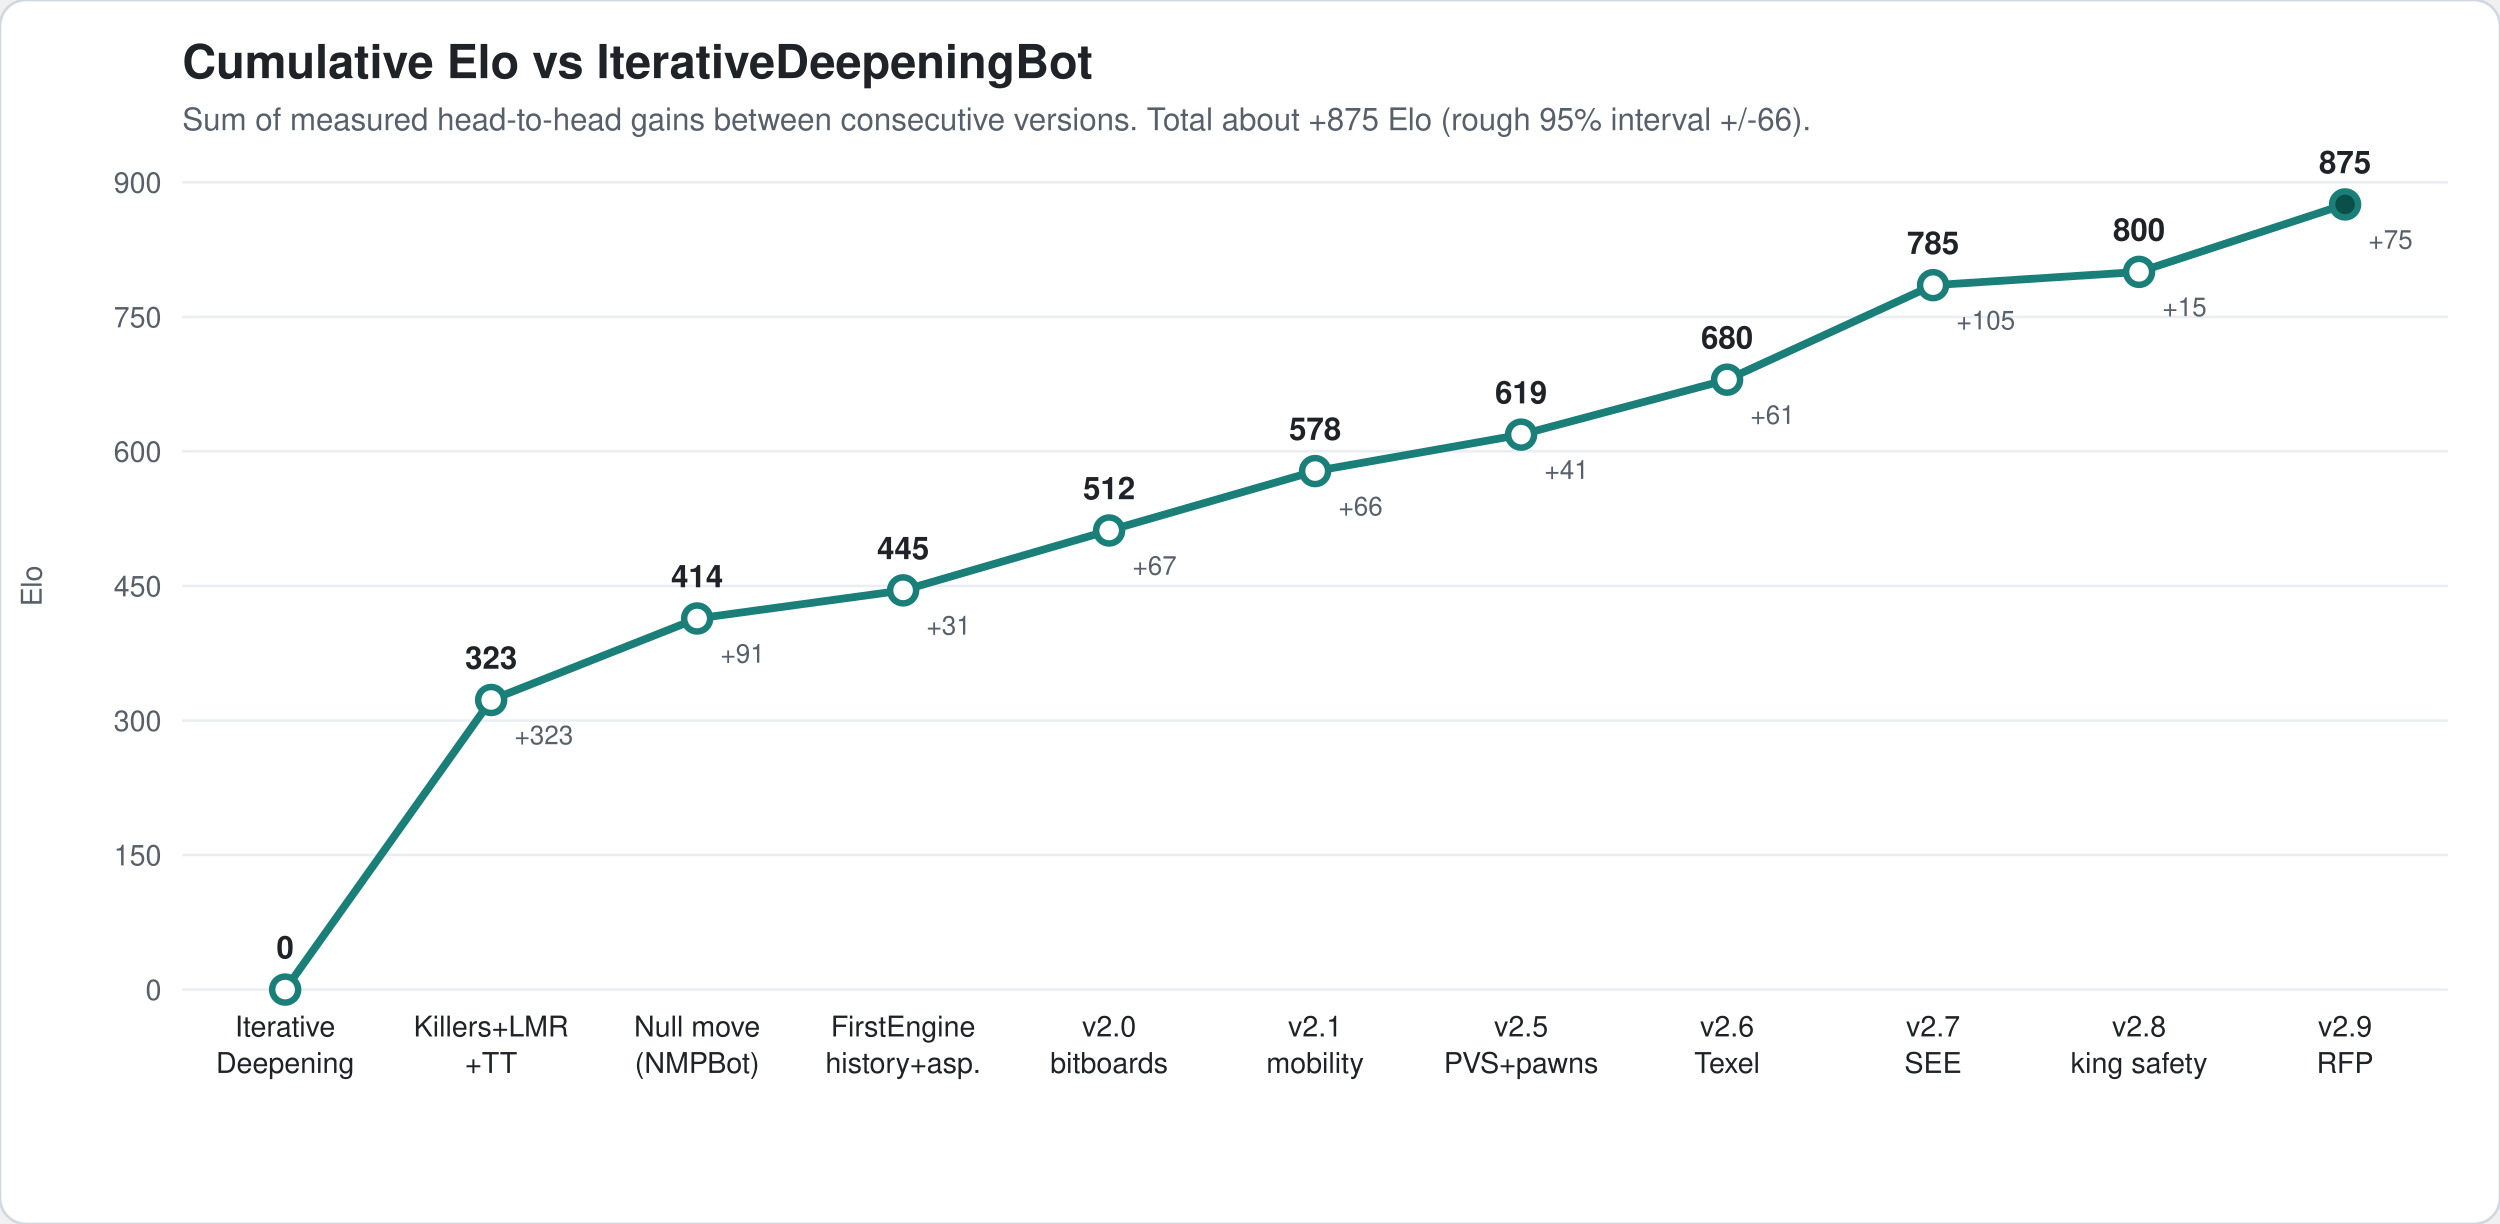
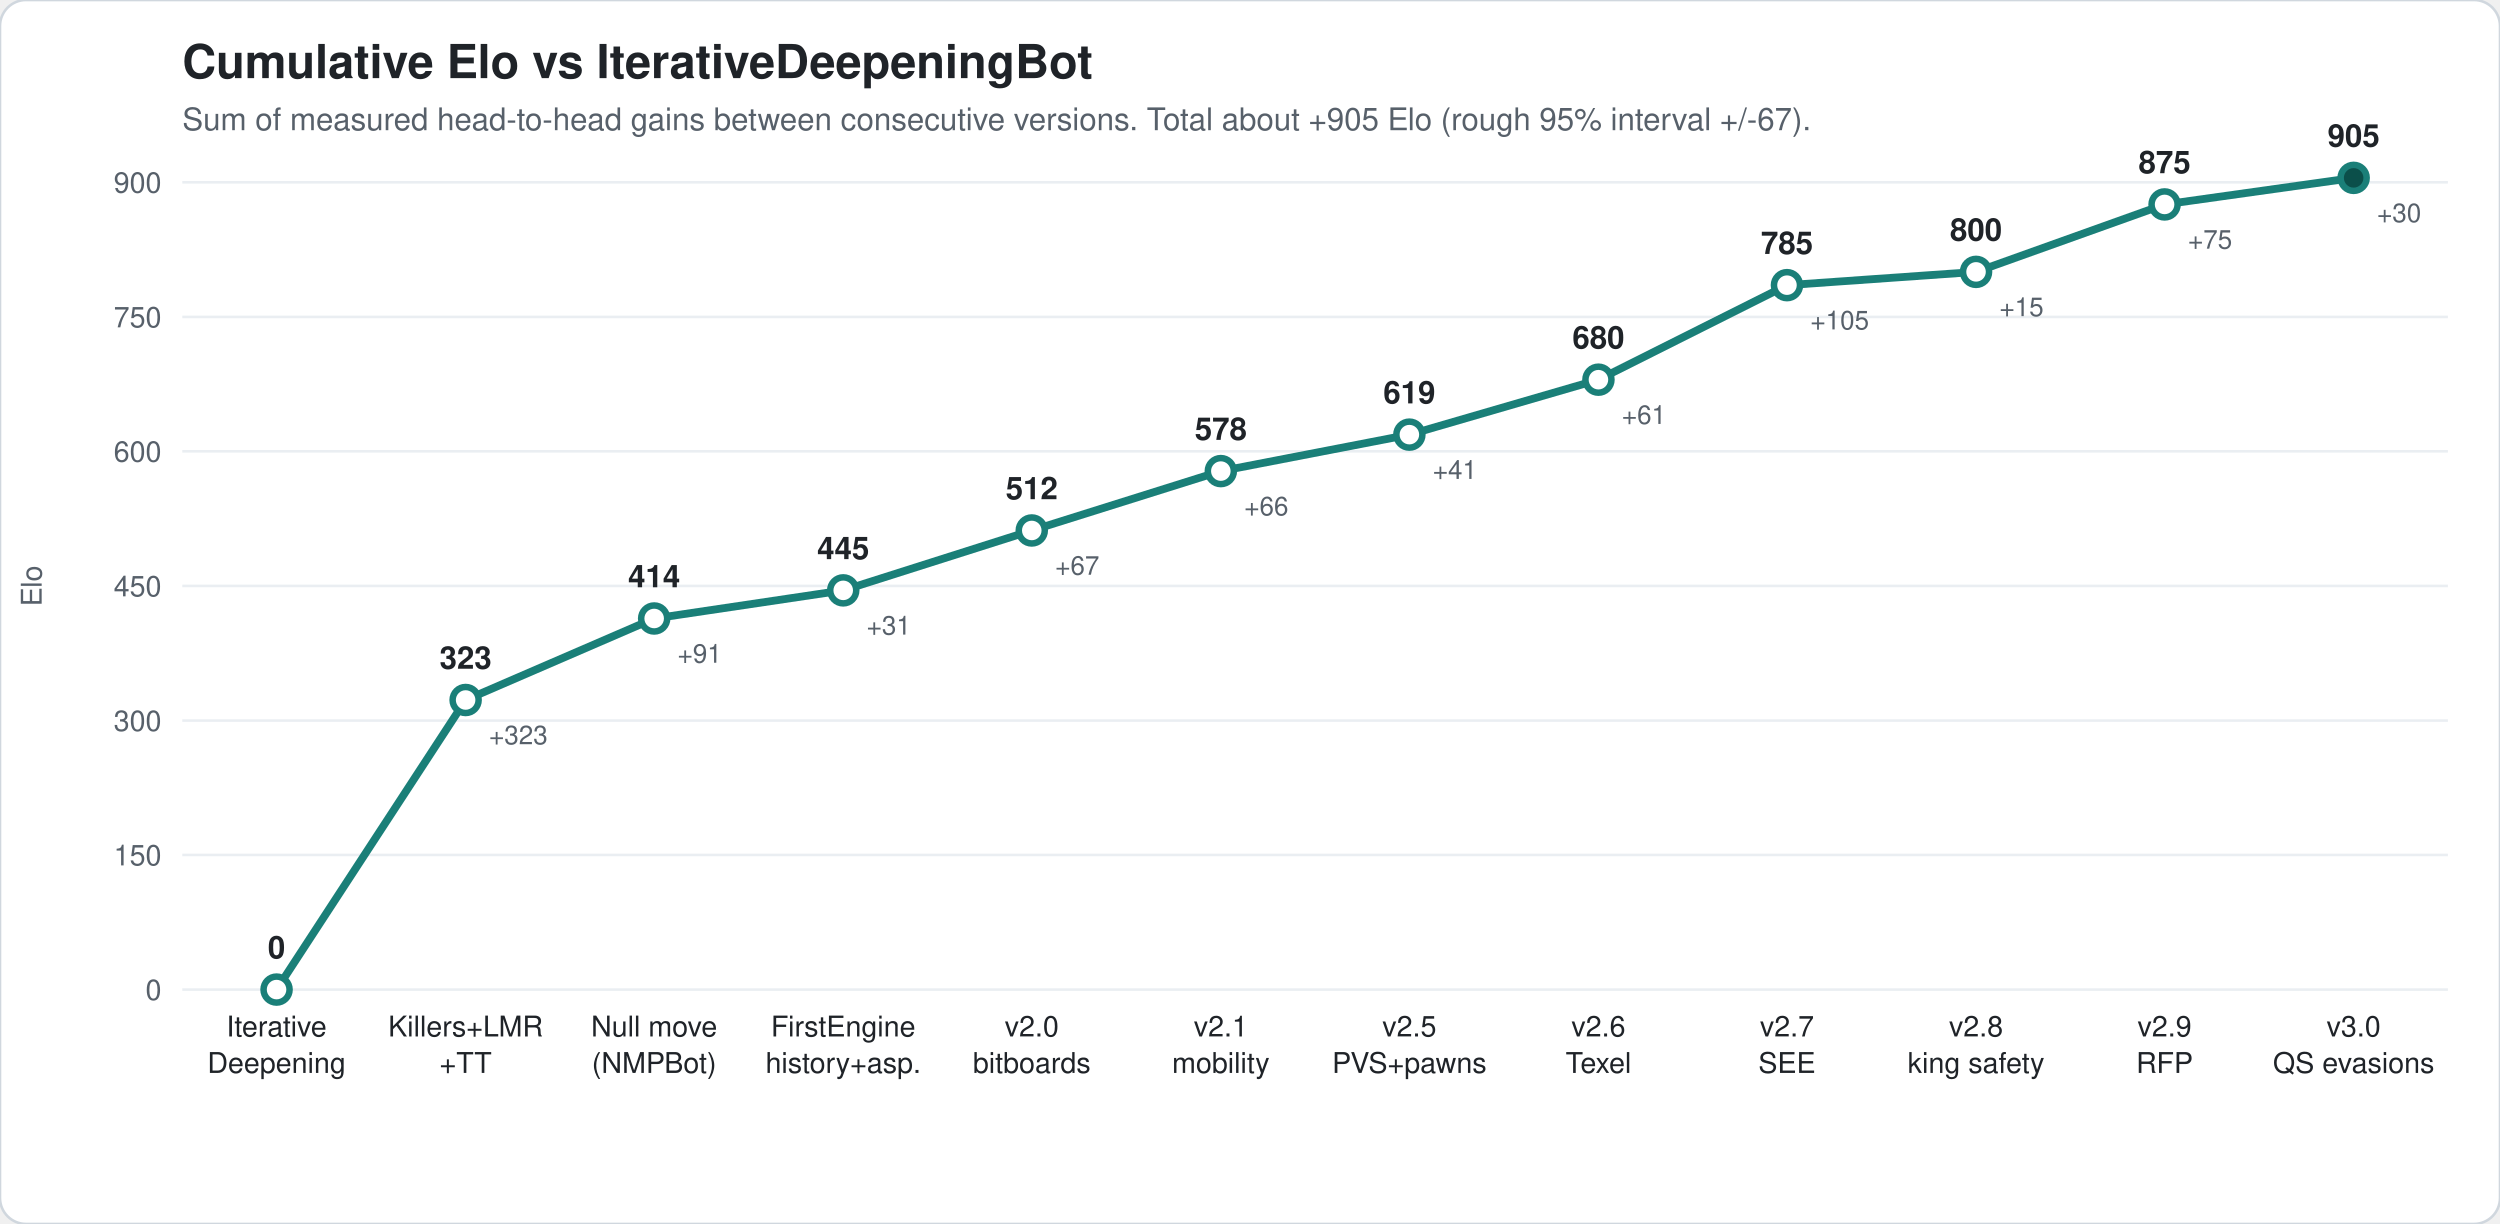
<svg xmlns="http://www.w3.org/2000/svg" viewBox="0 0 960 470" width="960" height="470" font-family="Segoe UI, Helvetica, Arial, sans-serif">
  <rect width="960" height="470" rx="10" fill="#ffffff" stroke="#d0d7de" />
  <text x="70" y="30" font-size="18" font-weight="600" fill="#1f2328">Cumulative Elo vs IterativeDeepeningBot</text>
-   <text x="70" y="50" font-size="12" fill="#57606a">Sum of measured head-to-head gains between consecutive versions. Total about +875 Elo (rough 95% interval +/-66).</text>
+   <text x="70" y="50" font-size="12" fill="#57606a">Sum of measured head-to-head gains between consecutive versions. Total about +905 Elo (rough 95% interval +/-67).</text>
  <line x1="70" y1="380.0" x2="940" y2="380.0" stroke="#eaeef2" />
  <text x="62" y="384.0" font-size="11" text-anchor="end" fill="#57606a">0</text>
  <line x1="70" y1="328.3" x2="940" y2="328.3" stroke="#eaeef2" />
  <text x="62" y="332.3" font-size="11" text-anchor="end" fill="#57606a">150</text>
  <line x1="70" y1="276.7" x2="940" y2="276.7" stroke="#eaeef2" />
  <text x="62" y="280.7" font-size="11" text-anchor="end" fill="#57606a">300</text>
  <line x1="70" y1="225.0" x2="940" y2="225.0" stroke="#eaeef2" />
  <text x="62" y="229.0" font-size="11" text-anchor="end" fill="#57606a">450</text>
  <line x1="70" y1="173.3" x2="940" y2="173.3" stroke="#eaeef2" />
  <text x="62" y="177.3" font-size="11" text-anchor="end" fill="#57606a">600</text>
  <line x1="70" y1="121.7" x2="940" y2="121.7" stroke="#eaeef2" />
  <text x="62" y="125.7" font-size="11" text-anchor="end" fill="#57606a">750</text>
  <line x1="70" y1="70.0" x2="940" y2="70.0" stroke="#eaeef2" />
  <text x="62" y="74.0" font-size="11" text-anchor="end" fill="#57606a">900</text>
  <text x="16" y="225" font-size="11" fill="#57606a" text-anchor="middle" transform="rotate(-90 16 225)">Elo</text>
-   <polyline points="109.5,380.0 188.6,268.8 267.7,237.5 346.8,226.7 425.9,203.7 505.0,180.9 584.1,166.9 663.2,145.8 742.3,109.5 821.4,104.4 900.5,78.5" fill="none" stroke="#1a7f78" stroke-width="3" stroke-linejoin="round" stroke-linecap="round" />
-   <circle cx="109.5" cy="380.0" r="5" fill="#ffffff" stroke="#1a7f78" stroke-width="2.5" />
-   <text x="109.5" y="368.0" font-size="12" font-weight="600" text-anchor="middle" fill="#1f2328">0</text>
-   <text x="109.5" y="398" font-size="11" text-anchor="middle" fill="#1f2328">Iterative</text>
-   <text x="109.5" y="412" font-size="11" text-anchor="middle" fill="#1f2328">Deepening</text>
-   <circle cx="188.6" cy="268.8" r="5" fill="#ffffff" stroke="#1a7f78" stroke-width="2.5" />
-   <text x="188.6" y="256.8" font-size="12" font-weight="600" text-anchor="middle" fill="#1f2328">323</text>
-   <text x="197.6" y="285.8" font-size="10" fill="#57606a">+323</text>
-   <text x="188.6" y="398" font-size="11" text-anchor="middle" fill="#1f2328">Killers+LMR</text>
-   <text x="188.6" y="412" font-size="11" text-anchor="middle" fill="#1f2328">+TT</text>
-   <circle cx="267.7" cy="237.5" r="5" fill="#ffffff" stroke="#1a7f78" stroke-width="2.5" />
-   <text x="267.7" y="225.5" font-size="12" font-weight="600" text-anchor="middle" fill="#1f2328">414</text>
-   <text x="276.7" y="254.5" font-size="10" fill="#57606a">+91</text>
-   <text x="267.7" y="398" font-size="11" text-anchor="middle" fill="#1f2328">Null move</text>
-   <text x="267.7" y="412" font-size="11" text-anchor="middle" fill="#1f2328">(NMPBot)</text>
-   <circle cx="346.8" cy="226.7" r="5" fill="#ffffff" stroke="#1a7f78" stroke-width="2.5" />
-   <text x="346.8" y="214.7" font-size="12" font-weight="600" text-anchor="middle" fill="#1f2328">445</text>
-   <text x="355.8" y="243.7" font-size="10" fill="#57606a">+31</text>
-   <text x="346.8" y="398" font-size="11" text-anchor="middle" fill="#1f2328">FirstEngine</text>
-   <text x="346.8" y="412" font-size="11" text-anchor="middle" fill="#1f2328">history+asp.</text>
-   <circle cx="425.9" cy="203.7" r="5" fill="#ffffff" stroke="#1a7f78" stroke-width="2.5" />
-   <text x="425.9" y="191.7" font-size="12" font-weight="600" text-anchor="middle" fill="#1f2328">512</text>
-   <text x="434.9" y="220.7" font-size="10" fill="#57606a">+67</text>
-   <text x="425.9" y="398" font-size="11" text-anchor="middle" fill="#1f2328">v2.0</text>
-   <text x="425.9" y="412" font-size="11" text-anchor="middle" fill="#1f2328">bitboards</text>
-   <circle cx="505.0" cy="180.9" r="5" fill="#ffffff" stroke="#1a7f78" stroke-width="2.5" />
-   <text x="505.0" y="168.9" font-size="12" font-weight="600" text-anchor="middle" fill="#1f2328">578</text>
-   <text x="514.0" y="197.9" font-size="10" fill="#57606a">+66</text>
-   <text x="505.0" y="398" font-size="11" text-anchor="middle" fill="#1f2328">v2.1</text>
-   <text x="505.0" y="412" font-size="11" text-anchor="middle" fill="#1f2328">mobility</text>
-   <circle cx="584.1" cy="166.9" r="5" fill="#ffffff" stroke="#1a7f78" stroke-width="2.5" />
-   <text x="584.1" y="154.9" font-size="12" font-weight="600" text-anchor="middle" fill="#1f2328">619</text>
-   <text x="593.1" y="183.9" font-size="10" fill="#57606a">+41</text>
-   <text x="584.1" y="398" font-size="11" text-anchor="middle" fill="#1f2328">v2.5</text>
-   <text x="584.1" y="412" font-size="11" text-anchor="middle" fill="#1f2328">PVS+pawns</text>
-   <circle cx="663.2" cy="145.8" r="5" fill="#ffffff" stroke="#1a7f78" stroke-width="2.5" />
-   <text x="663.2" y="133.8" font-size="12" font-weight="600" text-anchor="middle" fill="#1f2328">680</text>
-   <text x="672.2" y="162.8" font-size="10" fill="#57606a">+61</text>
-   <text x="663.2" y="398" font-size="11" text-anchor="middle" fill="#1f2328">v2.6</text>
-   <text x="663.2" y="412" font-size="11" text-anchor="middle" fill="#1f2328">Texel</text>
-   <circle cx="742.3" cy="109.5" r="5" fill="#ffffff" stroke="#1a7f78" stroke-width="2.5" />
-   <text x="742.3" y="97.5" font-size="12" font-weight="600" text-anchor="middle" fill="#1f2328">785</text>
-   <text x="751.3" y="126.5" font-size="10" fill="#57606a">+105</text>
-   <text x="742.3" y="398" font-size="11" text-anchor="middle" fill="#1f2328">v2.7</text>
-   <text x="742.3" y="412" font-size="11" text-anchor="middle" fill="#1f2328">SEE</text>
-   <circle cx="821.4" cy="104.4" r="5" fill="#ffffff" stroke="#1a7f78" stroke-width="2.5" />
-   <text x="821.4" y="92.4" font-size="12" font-weight="600" text-anchor="middle" fill="#1f2328">800</text>
-   <text x="830.4" y="121.4" font-size="10" fill="#57606a">+15</text>
-   <text x="821.4" y="398" font-size="11" text-anchor="middle" fill="#1f2328">v2.8</text>
-   <text x="821.4" y="412" font-size="11" text-anchor="middle" fill="#1f2328">king safety</text>
-   <circle cx="900.5" cy="78.5" r="5" fill="#0b4f4a" stroke="#1a7f78" stroke-width="2.5" />
-   <text x="900.5" y="66.5" font-size="12" font-weight="600" text-anchor="middle" fill="#1f2328">875</text>
-   <text x="909.5" y="95.5" font-size="10" fill="#57606a">+75</text>
-   <text x="900.5" y="398" font-size="11" text-anchor="middle" fill="#1f2328">v2.9</text>
-   <text x="900.5" y="412" font-size="11" text-anchor="middle" fill="#1f2328">RFP</text>
+   <polyline points="106.2,380.0 178.8,268.8 251.2,237.5 323.8,226.7 396.2,203.7 468.8,180.9 541.2,166.9 613.8,145.8 686.2,109.5 758.8,104.4 831.2,78.5 903.8,68.3" fill="none" stroke="#1a7f78" stroke-width="3" stroke-linejoin="round" stroke-linecap="round" />
+   <circle cx="106.2" cy="380.0" r="5" fill="#ffffff" stroke="#1a7f78" stroke-width="2.5" />
+   <text x="106.2" y="368.0" font-size="12" font-weight="600" text-anchor="middle" fill="#1f2328">0</text>
+   <text x="106.2" y="398" font-size="11" text-anchor="middle" fill="#1f2328">Iterative</text>
+   <text x="106.2" y="412" font-size="11" text-anchor="middle" fill="#1f2328">Deepening</text>
+   <circle cx="178.8" cy="268.8" r="5" fill="#ffffff" stroke="#1a7f78" stroke-width="2.5" />
+   <text x="178.8" y="256.8" font-size="12" font-weight="600" text-anchor="middle" fill="#1f2328">323</text>
+   <text x="187.8" y="285.8" font-size="10" fill="#57606a">+323</text>
+   <text x="178.8" y="398" font-size="11" text-anchor="middle" fill="#1f2328">Killers+LMR</text>
+   <text x="178.8" y="412" font-size="11" text-anchor="middle" fill="#1f2328">+TT</text>
+   <circle cx="251.2" cy="237.5" r="5" fill="#ffffff" stroke="#1a7f78" stroke-width="2.5" />
+   <text x="251.2" y="225.5" font-size="12" font-weight="600" text-anchor="middle" fill="#1f2328">414</text>
+   <text x="260.2" y="254.5" font-size="10" fill="#57606a">+91</text>
+   <text x="251.2" y="398" font-size="11" text-anchor="middle" fill="#1f2328">Null move</text>
+   <text x="251.2" y="412" font-size="11" text-anchor="middle" fill="#1f2328">(NMPBot)</text>
+   <circle cx="323.8" cy="226.7" r="5" fill="#ffffff" stroke="#1a7f78" stroke-width="2.5" />
+   <text x="323.8" y="214.7" font-size="12" font-weight="600" text-anchor="middle" fill="#1f2328">445</text>
+   <text x="332.8" y="243.7" font-size="10" fill="#57606a">+31</text>
+   <text x="323.8" y="398" font-size="11" text-anchor="middle" fill="#1f2328">FirstEngine</text>
+   <text x="323.8" y="412" font-size="11" text-anchor="middle" fill="#1f2328">history+asp.</text>
+   <circle cx="396.2" cy="203.7" r="5" fill="#ffffff" stroke="#1a7f78" stroke-width="2.5" />
+   <text x="396.2" y="191.7" font-size="12" font-weight="600" text-anchor="middle" fill="#1f2328">512</text>
+   <text x="405.2" y="220.7" font-size="10" fill="#57606a">+67</text>
+   <text x="396.2" y="398" font-size="11" text-anchor="middle" fill="#1f2328">v2.0</text>
+   <text x="396.2" y="412" font-size="11" text-anchor="middle" fill="#1f2328">bitboards</text>
+   <circle cx="468.8" cy="180.9" r="5" fill="#ffffff" stroke="#1a7f78" stroke-width="2.5" />
+   <text x="468.8" y="168.9" font-size="12" font-weight="600" text-anchor="middle" fill="#1f2328">578</text>
+   <text x="477.8" y="197.9" font-size="10" fill="#57606a">+66</text>
+   <text x="468.8" y="398" font-size="11" text-anchor="middle" fill="#1f2328">v2.1</text>
+   <text x="468.8" y="412" font-size="11" text-anchor="middle" fill="#1f2328">mobility</text>
+   <circle cx="541.2" cy="166.9" r="5" fill="#ffffff" stroke="#1a7f78" stroke-width="2.5" />
+   <text x="541.2" y="154.9" font-size="12" font-weight="600" text-anchor="middle" fill="#1f2328">619</text>
+   <text x="550.2" y="183.9" font-size="10" fill="#57606a">+41</text>
+   <text x="541.2" y="398" font-size="11" text-anchor="middle" fill="#1f2328">v2.5</text>
+   <text x="541.2" y="412" font-size="11" text-anchor="middle" fill="#1f2328">PVS+pawns</text>
+   <circle cx="613.8" cy="145.8" r="5" fill="#ffffff" stroke="#1a7f78" stroke-width="2.5" />
+   <text x="613.8" y="133.8" font-size="12" font-weight="600" text-anchor="middle" fill="#1f2328">680</text>
+   <text x="622.8" y="162.8" font-size="10" fill="#57606a">+61</text>
+   <text x="613.8" y="398" font-size="11" text-anchor="middle" fill="#1f2328">v2.6</text>
+   <text x="613.8" y="412" font-size="11" text-anchor="middle" fill="#1f2328">Texel</text>
+   <circle cx="686.2" cy="109.5" r="5" fill="#ffffff" stroke="#1a7f78" stroke-width="2.5" />
+   <text x="686.2" y="97.5" font-size="12" font-weight="600" text-anchor="middle" fill="#1f2328">785</text>
+   <text x="695.2" y="126.5" font-size="10" fill="#57606a">+105</text>
+   <text x="686.2" y="398" font-size="11" text-anchor="middle" fill="#1f2328">v2.7</text>
+   <text x="686.2" y="412" font-size="11" text-anchor="middle" fill="#1f2328">SEE</text>
+   <circle cx="758.8" cy="104.4" r="5" fill="#ffffff" stroke="#1a7f78" stroke-width="2.5" />
+   <text x="758.8" y="92.4" font-size="12" font-weight="600" text-anchor="middle" fill="#1f2328">800</text>
+   <text x="767.8" y="121.4" font-size="10" fill="#57606a">+15</text>
+   <text x="758.8" y="398" font-size="11" text-anchor="middle" fill="#1f2328">v2.8</text>
+   <text x="758.8" y="412" font-size="11" text-anchor="middle" fill="#1f2328">king safety</text>
+   <circle cx="831.2" cy="78.5" r="5" fill="#ffffff" stroke="#1a7f78" stroke-width="2.5" />
+   <text x="831.2" y="66.5" font-size="12" font-weight="600" text-anchor="middle" fill="#1f2328">875</text>
+   <text x="840.2" y="95.5" font-size="10" fill="#57606a">+75</text>
+   <text x="831.2" y="398" font-size="11" text-anchor="middle" fill="#1f2328">v2.9</text>
+   <text x="831.2" y="412" font-size="11" text-anchor="middle" fill="#1f2328">RFP</text>
+   <circle cx="903.8" cy="68.3" r="5" fill="#0b4f4a" stroke="#1a7f78" stroke-width="2.5" />
+   <text x="903.8" y="56.3" font-size="12" font-weight="600" text-anchor="middle" fill="#1f2328">905</text>
+   <text x="912.8" y="85.3" font-size="10" fill="#57606a">+30</text>
+   <text x="903.8" y="398" font-size="11" text-anchor="middle" fill="#1f2328">v3.0</text>
+   <text x="903.8" y="412" font-size="11" text-anchor="middle" fill="#1f2328">QS evasions</text>
</svg>
